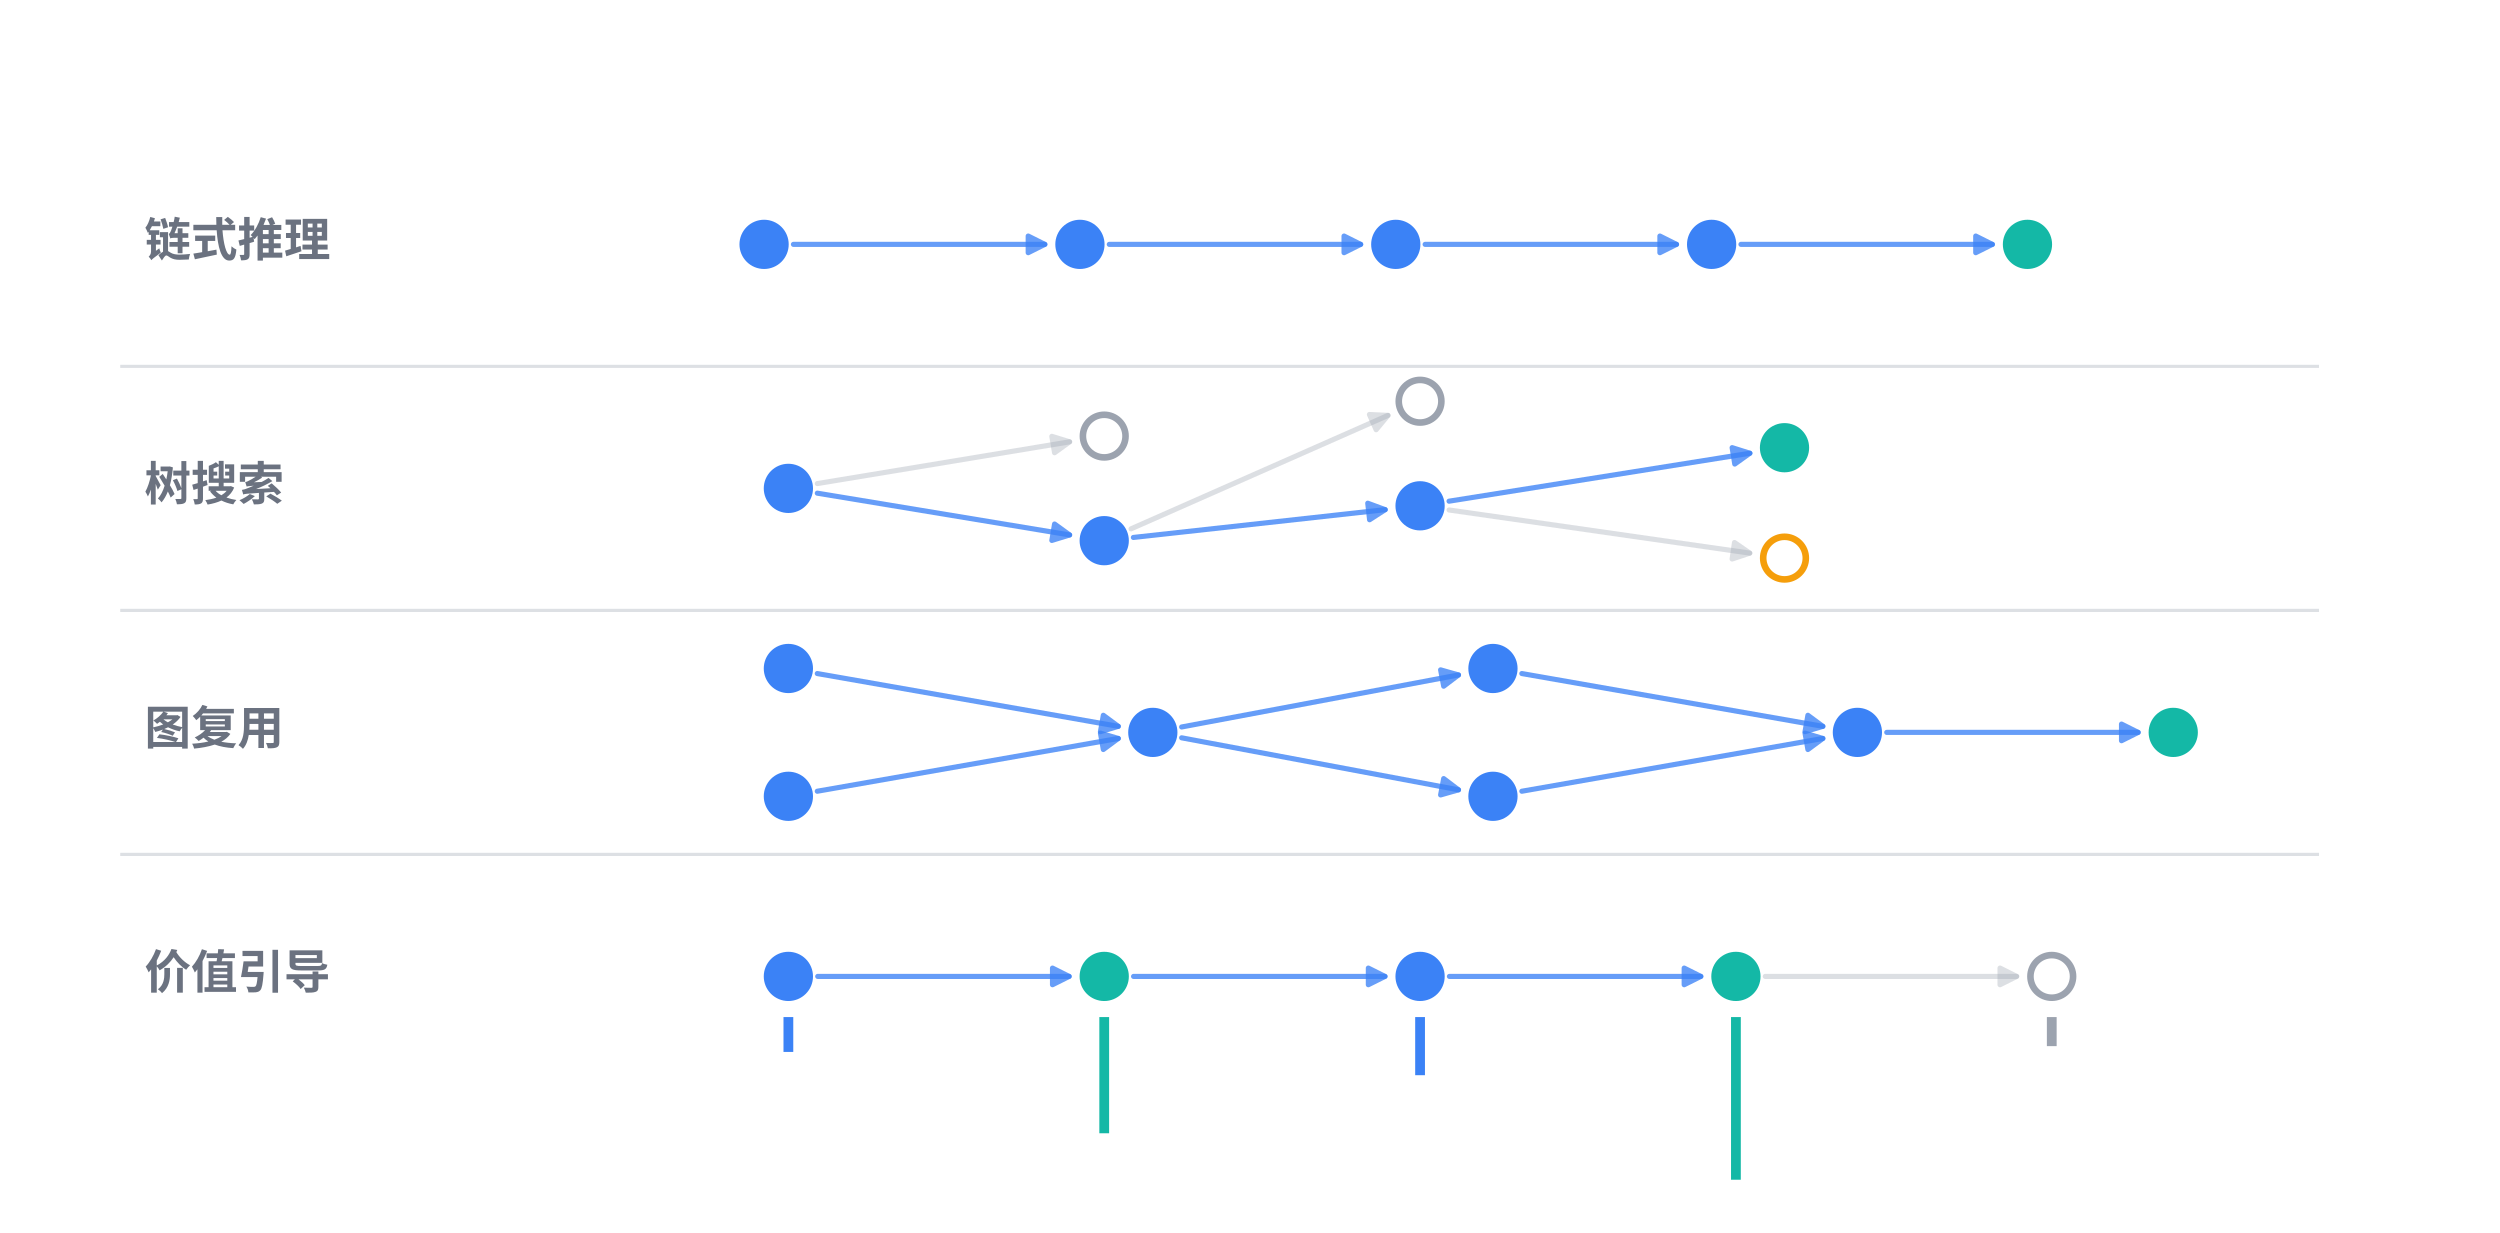
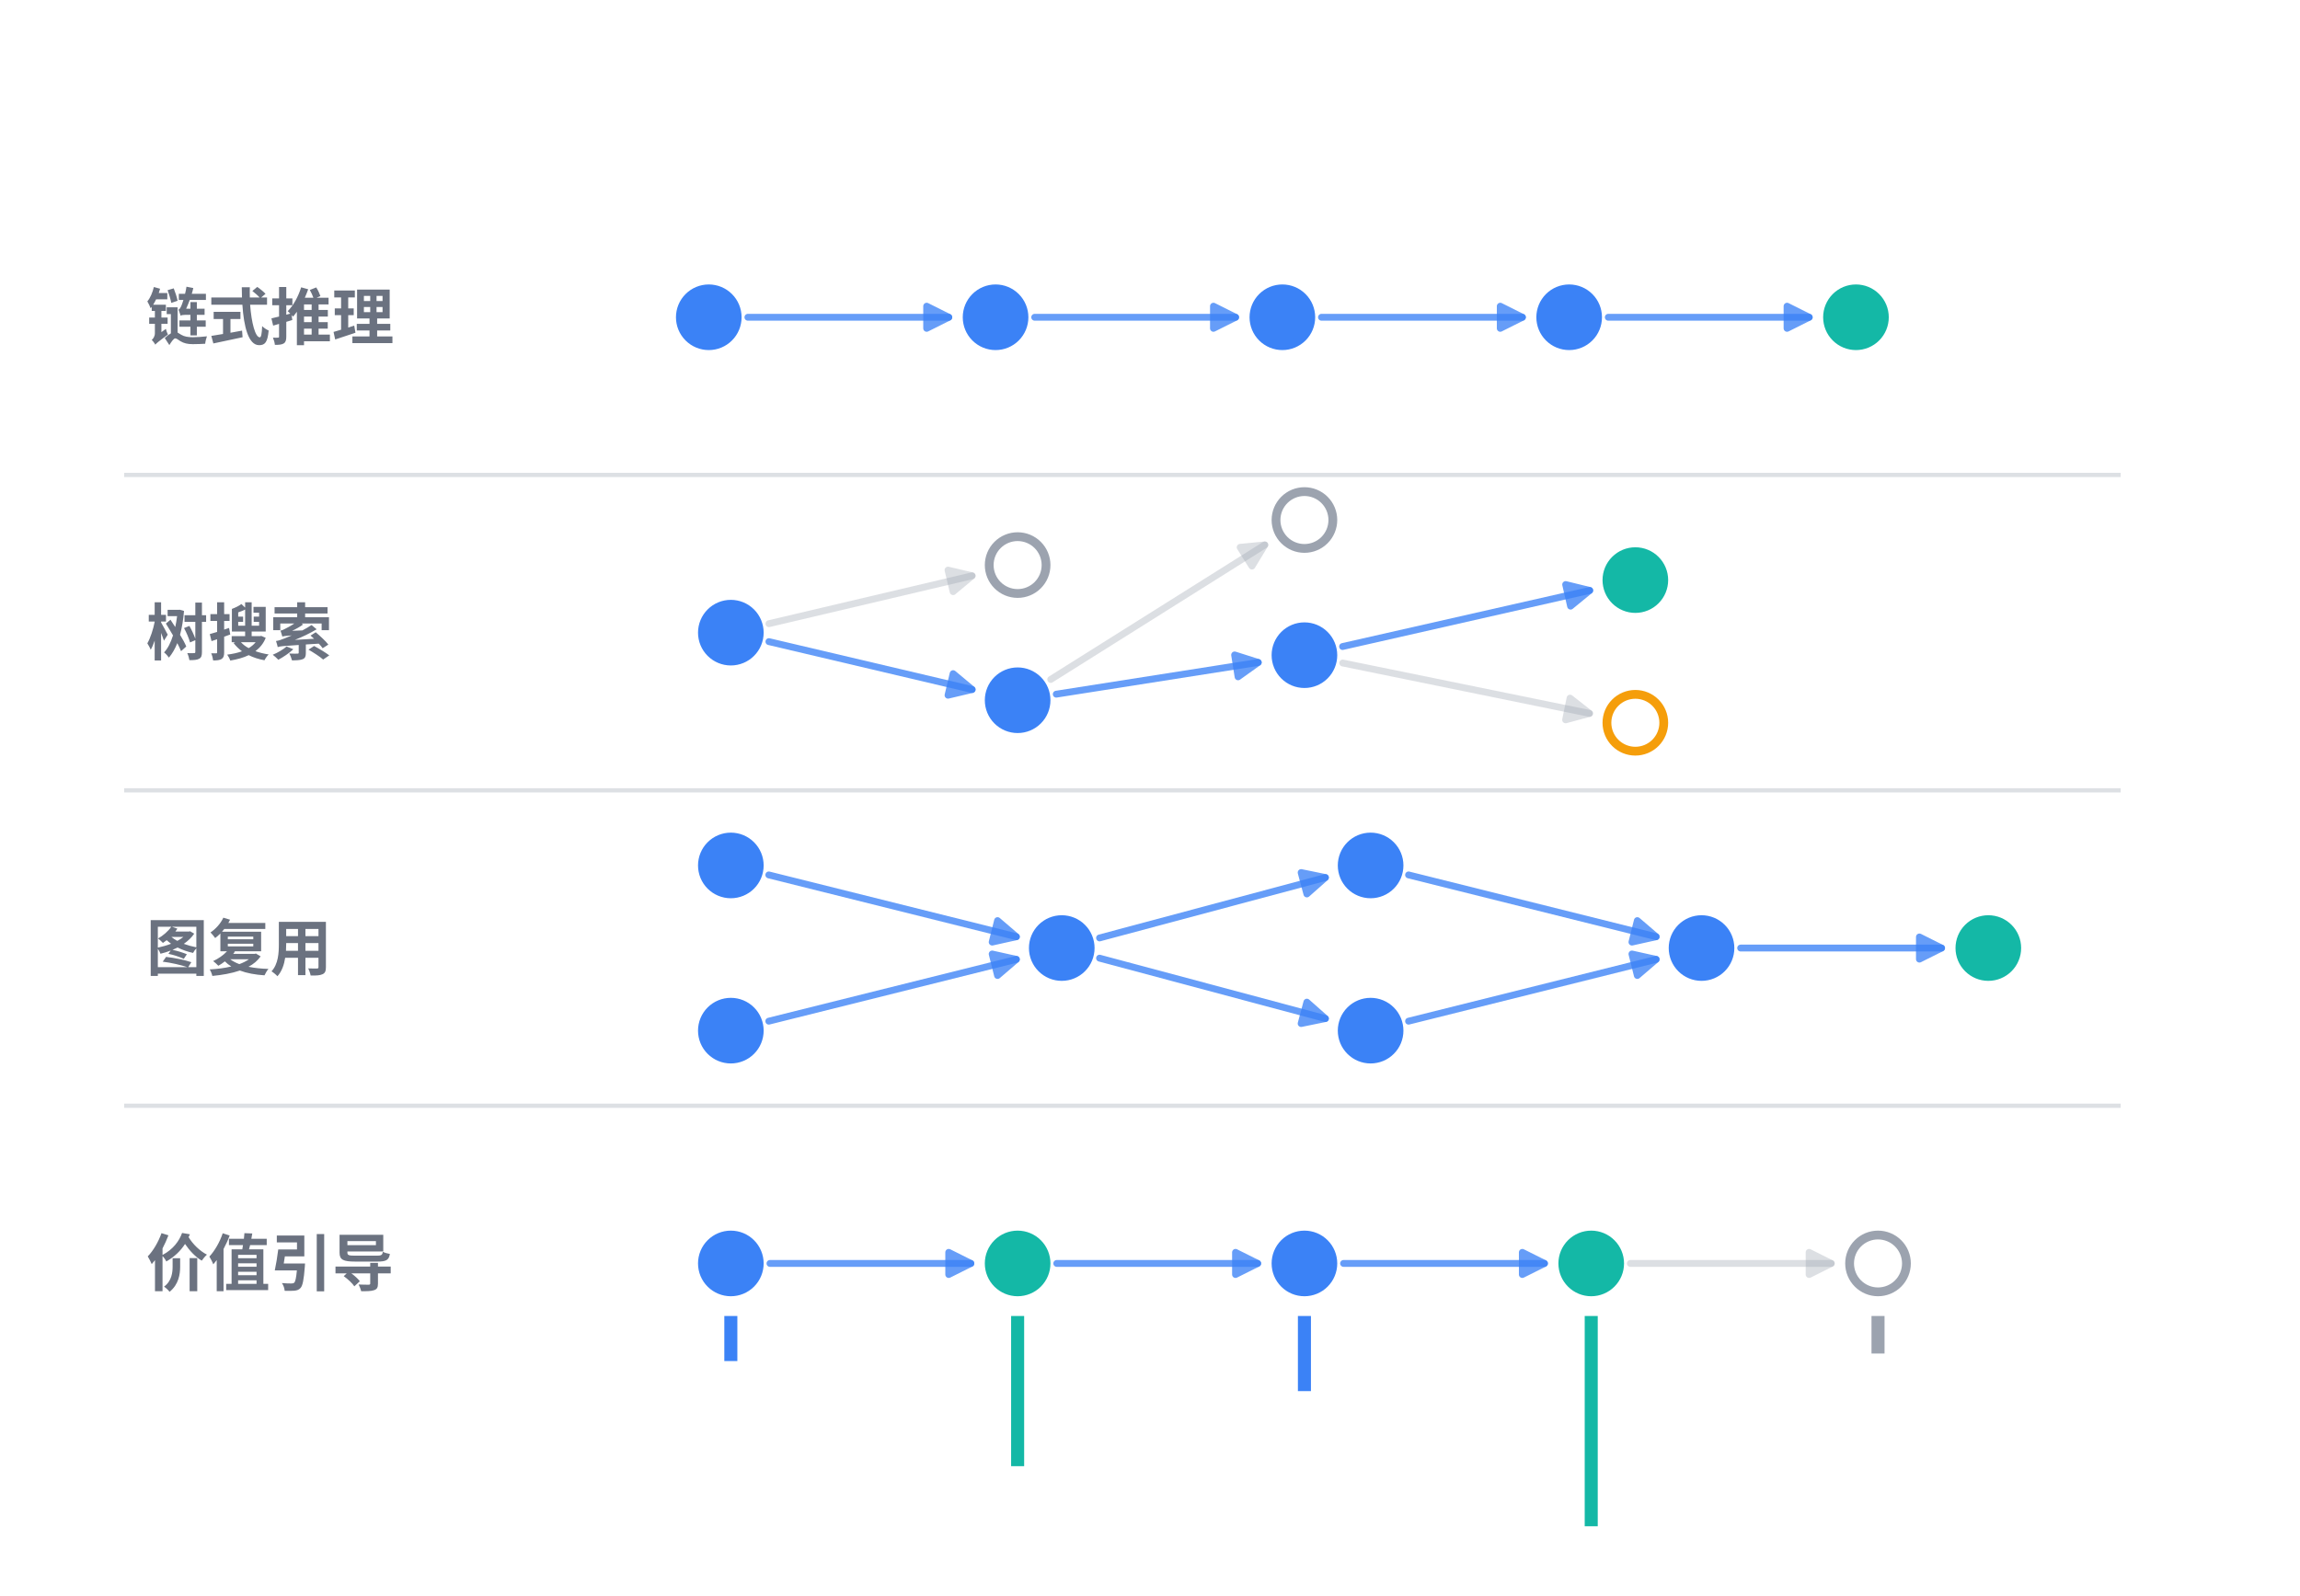
- <svg xmlns="http://www.w3.org/2000/svg" xmlns:xlink="http://www.w3.org/1999/xlink" width="511.2pt" height="252pt" viewBox="0 0 511.2 252" version="1.1">
+ <svg xmlns="http://www.w3.org/2000/svg" xmlns:xlink="http://www.w3.org/1999/xlink" width="352.8pt" height="244.8pt" viewBox="0 0 352.8 244.8" version="1.1">
  <defs>
    <style type="text/css">*{stroke-linejoin: round; stroke-linecap: butt}</style>
  </defs>
  <g id="figure_1">
    <g id="patch_1">
-       <path d="M 0 252 L 511.2 252 L 511.2 0 L 0 0 L 0 252 z " style="fill: none" />
+       <path d="M 0 244.8 L 352.8 244.8 L 352.8 0 L 0 0 L 0 244.8 z " style="fill: none" />
    </g>
    <g id="axes_1">
      <g id="LineCollection_1">
-         <path d="M 24.588 74.916 L 474.192 74.916 " clip-path="url(#pc2c313f5b4)" style="fill: none; stroke: #d1d5db; stroke-opacity: 0.75; stroke-width: 0.65" />
+         <path d="M 19.044 72.864 L 325.296 72.864 " clip-path="url(#pb20c58687b)" style="fill: none; stroke: #d1d5db; stroke-opacity: 0.75; stroke-width: 0.65" />
      </g>
      <g id="LineCollection_2">
-         <path d="M 24.588 124.812 L 474.192 124.812 " clip-path="url(#pc2c313f5b4)" style="fill: none; stroke: #d1d5db; stroke-opacity: 0.75; stroke-width: 0.65" />
+         <path d="M 19.044 121.248 L 325.296 121.248 " clip-path="url(#pb20c58687b)" style="fill: none; stroke: #d1d5db; stroke-opacity: 0.75; stroke-width: 0.65" />
      </g>
      <g id="LineCollection_3">
-         <path d="M 24.588 174.708 L 474.192 174.708 " clip-path="url(#pc2c313f5b4)" style="fill: none; stroke: #d1d5db; stroke-opacity: 0.75; stroke-width: 0.65" />
+         <path d="M 19.044 169.632 L 325.296 169.632 " clip-path="url(#pb20c58687b)" style="fill: none; stroke: #d1d5db; stroke-opacity: 0.75; stroke-width: 0.65" />
      </g>
      <g id="patch_2">
-         <path d="M 162.244 49.968 Q 188.532 49.968 213.647 49.968 " clip-path="url(#pc2c313f5b4)" style="fill: none; opacity: 0.78; stroke: #3b82f6; stroke-width: 1.05; stroke-linecap: round" />
-         <path d="M 210.247 48.268 L 213.647 49.968 L 210.247 51.668 z " clip-path="url(#pc2c313f5b4)" style="fill: #3b82f6; opacity: 0.78; stroke: #3b82f6; stroke-width: 1.05; stroke-linecap: round" />
+         <path d="M 114.721 48.672 Q 130.718 48.672 145.542 48.672 " clip-path="url(#pb20c58687b)" style="fill: none; opacity: 0.78; stroke: #3b82f6; stroke-width: 1.05; stroke-linecap: round" />
+         <path d="M 142.142 46.972 L 145.542 48.672 L 142.142 50.372 z " clip-path="url(#pb20c58687b)" style="fill: #3b82f6; opacity: 0.78; stroke: #3b82f6; stroke-width: 1.05; stroke-linecap: round" />
      </g>
      <g id="patch_3">
-         <path d="M 226.828 49.968 Q 253.116 49.968 278.231 49.968 " clip-path="url(#pc2c313f5b4)" style="fill: none; opacity: 0.78; stroke: #3b82f6; stroke-width: 1.05; stroke-linecap: round" />
-         <path d="M 274.831 48.268 L 278.231 49.968 L 274.831 51.668 z " clip-path="url(#pc2c313f5b4)" style="fill: #3b82f6; opacity: 0.78; stroke: #3b82f6; stroke-width: 1.05; stroke-linecap: round" />
+         <path d="M 158.713 48.672 Q 174.71 48.672 189.534 48.672 " clip-path="url(#pb20c58687b)" style="fill: none; opacity: 0.78; stroke: #3b82f6; stroke-width: 1.05; stroke-linecap: round" />
+         <path d="M 186.134 46.972 L 189.534 48.672 L 186.134 50.372 z " clip-path="url(#pb20c58687b)" style="fill: #3b82f6; opacity: 0.78; stroke: #3b82f6; stroke-width: 1.05; stroke-linecap: round" />
      </g>
      <g id="patch_4">
-         <path d="M 291.412 49.968 Q 317.7 49.968 342.815 49.968 " clip-path="url(#pc2c313f5b4)" style="fill: none; opacity: 0.78; stroke: #3b82f6; stroke-width: 1.05; stroke-linecap: round" />
-         <path d="M 339.415 48.268 L 342.815 49.968 L 339.415 51.668 z " clip-path="url(#pc2c313f5b4)" style="fill: #3b82f6; opacity: 0.78; stroke: #3b82f6; stroke-width: 1.05; stroke-linecap: round" />
+         <path d="M 202.705 48.672 Q 218.702 48.672 233.526 48.672 " clip-path="url(#pb20c58687b)" style="fill: none; opacity: 0.78; stroke: #3b82f6; stroke-width: 1.05; stroke-linecap: round" />
+         <path d="M 230.126 46.972 L 233.526 48.672 L 230.126 50.372 z " clip-path="url(#pb20c58687b)" style="fill: #3b82f6; opacity: 0.78; stroke: #3b82f6; stroke-width: 1.05; stroke-linecap: round" />
      </g>
      <g id="patch_5">
-         <path d="M 355.996 49.968 Q 382.284 49.968 407.399 49.968 " clip-path="url(#pc2c313f5b4)" style="fill: none; opacity: 0.78; stroke: #3b82f6; stroke-width: 1.05; stroke-linecap: round" />
-         <path d="M 403.999 48.268 L 407.399 49.968 L 403.999 51.668 z " clip-path="url(#pc2c313f5b4)" style="fill: #3b82f6; opacity: 0.78; stroke: #3b82f6; stroke-width: 1.05; stroke-linecap: round" />
+         <path d="M 246.697 48.672 Q 262.694 48.672 277.518 48.672 " clip-path="url(#pb20c58687b)" style="fill: none; opacity: 0.78; stroke: #3b82f6; stroke-width: 1.05; stroke-linecap: round" />
+         <path d="M 274.118 46.972 L 277.518 48.672 L 274.118 50.372 z " clip-path="url(#pb20c58687b)" style="fill: #3b82f6; opacity: 0.78; stroke: #3b82f6; stroke-width: 1.05; stroke-linecap: round" />
      </g>
      <g id="patch_6">
-         <path d="M 167.125 98.884 Q 193.499 94.518 218.715 90.344 " clip-path="url(#pc2c313f5b4)" style="fill: none; opacity: 0.35; stroke: #9ca3af; stroke-width: 1.05; stroke-linecap: round" />
-         <path d="M 215.083 89.222 L 218.715 90.344 L 215.638 92.576 z " clip-path="url(#pc2c313f5b4)" style="fill: #9ca3af; opacity: 0.35; stroke: #9ca3af; stroke-width: 1.05; stroke-linecap: round" />
+         <path d="M 117.944 95.68 Q 134.102 91.871 149.118 88.333 " clip-path="url(#pb20c58687b)" style="fill: none; opacity: 0.35; stroke: #9ca3af; stroke-width: 1.05; stroke-linecap: round" />
+         <path d="M 145.419 87.458 L 149.118 88.333 L 146.199 90.767 z " clip-path="url(#pb20c58687b)" style="fill: #9ca3af; opacity: 0.35; stroke: #9ca3af; stroke-width: 1.05; stroke-linecap: round" />
      </g>
      <g id="patch_7">
-         <path d="M 167.125 100.844 Q 193.499 105.21 218.715 109.384 " clip-path="url(#pc2c313f5b4)" style="fill: none; opacity: 0.78; stroke: #3b82f6; stroke-width: 1.05; stroke-linecap: round" />
-         <path d="M 215.638 107.152 L 218.715 109.384 L 215.083 110.506 z " clip-path="url(#pc2c313f5b4)" style="fill: #3b82f6; opacity: 0.78; stroke: #3b82f6; stroke-width: 1.05; stroke-linecap: round" />
+         <path d="M 117.944 98.432 Q 134.102 102.241 149.118 105.779 " clip-path="url(#pb20c58687b)" style="fill: none; opacity: 0.78; stroke: #3b82f6; stroke-width: 1.05; stroke-linecap: round" />
+         <path d="M 146.199 103.345 L 149.118 105.779 L 145.419 106.654 z " clip-path="url(#pb20c58687b)" style="fill: #3b82f6; opacity: 0.78; stroke: #3b82f6; stroke-width: 1.05; stroke-linecap: round" />
      </g>
      <g id="patch_8">
-         <path d="M 231.283 108.132 Q 258.087 96.299 283.816 84.94 " clip-path="url(#pc2c313f5b4)" style="fill: none; opacity: 0.35; stroke: #9ca3af; stroke-width: 1.05; stroke-linecap: round" />
-         <path d="M 280.019 84.758 L 283.816 84.94 L 281.392 87.868 z " clip-path="url(#pc2c313f5b4)" style="fill: #9ca3af; opacity: 0.35; stroke: #9ca3af; stroke-width: 1.05; stroke-linecap: round" />
+         <path d="M 161.173 104.233 Q 178.09 93.601 194.014 83.594 " clip-path="url(#pb20c58687b)" style="fill: none; opacity: 0.35; stroke: #9ca3af; stroke-width: 1.05; stroke-linecap: round" />
+         <path d="M 190.23 83.963 L 194.014 83.594 L 192.04 86.842 z " clip-path="url(#pb20c58687b)" style="fill: #9ca3af; opacity: 0.35; stroke: #9ca3af; stroke-width: 1.05; stroke-linecap: round" />
      </g>
      <g id="patch_9">
-         <path d="M 231.756 109.898 Q 258.084 106.992 283.245 104.215 " clip-path="url(#pc2c313f5b4)" style="fill: none; opacity: 0.78; stroke: #3b82f6; stroke-width: 1.05; stroke-linecap: round" />
-         <path d="M 279.679 102.898 L 283.245 104.215 L 280.052 106.278 z " clip-path="url(#pc2c313f5b4)" style="fill: #3b82f6; opacity: 0.78; stroke: #3b82f6; stroke-width: 1.05; stroke-linecap: round" />
+         <path d="M 162.022 106.493 Q 178.093 103.968 193.004 101.625 " clip-path="url(#pb20c58687b)" style="fill: none; opacity: 0.78; stroke: #3b82f6; stroke-width: 1.05; stroke-linecap: round" />
+         <path d="M 189.381 100.473 L 193.004 101.625 L 189.909 103.832 z " clip-path="url(#pb20c58687b)" style="fill: #3b82f6; opacity: 0.78; stroke: #3b82f6; stroke-width: 1.05; stroke-linecap: round" />
      </g>
      <g id="patch_10">
-         <path d="M 296.302 102.483 Q 327.637 97.488 357.813 92.677 " clip-path="url(#pc2c313f5b4)" style="fill: none; opacity: 0.78; stroke: #3b82f6; stroke-width: 1.05; stroke-linecap: round" />
-         <path d="M 354.187 91.534 L 357.813 92.677 L 354.723 94.891 z " clip-path="url(#pc2c313f5b4)" style="fill: #3b82f6; opacity: 0.78; stroke: #3b82f6; stroke-width: 1.05; stroke-linecap: round" />
+         <path d="M 205.94 99.184 Q 225.468 94.752 243.851 90.58 " clip-path="url(#pb20c58687b)" style="fill: none; opacity: 0.78; stroke: #3b82f6; stroke-width: 1.05; stroke-linecap: round" />
+         <path d="M 240.159 89.675 L 243.851 90.58 L 240.912 92.99 z " clip-path="url(#pb20c58687b)" style="fill: #3b82f6; opacity: 0.78; stroke: #3b82f6; stroke-width: 1.05; stroke-linecap: round" />
      </g>
      <g id="patch_11">
-         <path d="M 296.312 104.28 Q 327.634 108.774 357.794 113.101 " clip-path="url(#pc2c313f5b4)" style="fill: none; opacity: 0.35; stroke: #9ca3af; stroke-width: 1.05; stroke-linecap: round" />
-         <path d="M 354.67 110.935 L 357.794 113.101 L 354.187 114.301 z " clip-path="url(#pc2c313f5b4)" style="fill: #9ca3af; opacity: 0.35; stroke: #9ca3af; stroke-width: 1.05; stroke-linecap: round" />
+         <path d="M 205.965 101.712 Q 225.469 105.696 243.822 109.445 " clip-path="url(#pb20c58687b)" style="fill: none; opacity: 0.35; stroke: #9ca3af; stroke-width: 1.05; stroke-linecap: round" />
+         <path d="M 240.831 107.099 L 243.822 109.445 L 240.15 110.43 z " clip-path="url(#pb20c58687b)" style="fill: #9ca3af; opacity: 0.35; stroke: #9ca3af; stroke-width: 1.05; stroke-linecap: round" />
      </g>
      <g id="patch_12">
-         <path d="M 167.116 137.728 Q 198.468 143.226 228.663 148.521 " clip-path="url(#pc2c313f5b4)" style="fill: none; opacity: 0.78; stroke: #3b82f6; stroke-width: 1.05; stroke-linecap: round" />
-         <path d="M 225.608 146.259 L 228.663 148.521 L 225.02 149.608 z " clip-path="url(#pc2c313f5b4)" style="fill: #3b82f6; opacity: 0.78; stroke: #3b82f6; stroke-width: 1.05; stroke-linecap: round" />
+         <path d="M 117.925 134.221 Q 137.483 139.104 155.902 143.702 " clip-path="url(#pb20c58687b)" style="fill: none; opacity: 0.78; stroke: #3b82f6; stroke-width: 1.05; stroke-linecap: round" />
+         <path d="M 153.015 141.229 L 155.902 143.702 L 152.191 144.528 z " clip-path="url(#pb20c58687b)" style="fill: #3b82f6; opacity: 0.78; stroke: #3b82f6; stroke-width: 1.05; stroke-linecap: round" />
      </g>
      <g id="patch_13">
-         <path d="M 167.116 161.792 Q 198.468 156.294 228.663 150.999 " clip-path="url(#pc2c313f5b4)" style="fill: none; opacity: 0.78; stroke: #3b82f6; stroke-width: 1.05; stroke-linecap: round" />
-         <path d="M 225.02 149.912 L 228.663 150.999 L 225.608 153.261 z " clip-path="url(#pc2c313f5b4)" style="fill: #3b82f6; opacity: 0.78; stroke: #3b82f6; stroke-width: 1.05; stroke-linecap: round" />
+         <path d="M 117.925 156.659 Q 137.483 151.776 155.902 147.178 " clip-path="url(#pb20c58687b)" style="fill: none; opacity: 0.78; stroke: #3b82f6; stroke-width: 1.05; stroke-linecap: round" />
+         <path d="M 152.191 146.352 L 155.902 147.178 L 153.015 149.651 z " clip-path="url(#pb20c58687b)" style="fill: #3b82f6; opacity: 0.78; stroke: #3b82f6; stroke-width: 1.05; stroke-linecap: round" />
      </g>
      <g id="patch_14">
-         <path d="M 241.624 148.652 Q 270.505 143.226 298.232 138.016 " clip-path="url(#pc2c313f5b4)" style="fill: none; opacity: 0.78; stroke: #3b82f6; stroke-width: 1.05; stroke-linecap: round" />
-         <path d="M 294.577 136.973 L 298.232 138.016 L 295.205 140.315 z " clip-path="url(#pc2c313f5b4)" style="fill: #3b82f6; opacity: 0.78; stroke: #3b82f6; stroke-width: 1.05; stroke-linecap: round" />
+         <path d="M 168.662 143.889 Q 186.551 139.104 203.307 134.622 " clip-path="url(#pb20c58687b)" style="fill: none; opacity: 0.78; stroke: #3b82f6; stroke-width: 1.05; stroke-linecap: round" />
+         <path d="M 199.583 133.859 L 203.307 134.622 L 200.462 137.143 z " clip-path="url(#pb20c58687b)" style="fill: #3b82f6; opacity: 0.78; stroke: #3b82f6; stroke-width: 1.05; stroke-linecap: round" />
      </g>
      <g id="patch_15">
-         <path d="M 241.624 150.868 Q 270.505 156.294 298.232 161.504 " clip-path="url(#pc2c313f5b4)" style="fill: none; opacity: 0.78; stroke: #3b82f6; stroke-width: 1.05; stroke-linecap: round" />
-         <path d="M 295.205 159.205 L 298.232 161.504 L 294.577 162.547 z " clip-path="url(#pc2c313f5b4)" style="fill: #3b82f6; opacity: 0.78; stroke: #3b82f6; stroke-width: 1.05; stroke-linecap: round" />
+         <path d="M 168.662 146.991 Q 186.551 151.776 203.307 156.258 " clip-path="url(#pb20c58687b)" style="fill: none; opacity: 0.78; stroke: #3b82f6; stroke-width: 1.05; stroke-linecap: round" />
+         <path d="M 200.462 153.737 L 203.307 156.258 L 199.583 157.021 z " clip-path="url(#pb20c58687b)" style="fill: #3b82f6; opacity: 0.78; stroke: #3b82f6; stroke-width: 1.05; stroke-linecap: round" />
      </g>
      <g id="patch_16">
-         <path d="M 311.188 137.728 Q 342.54 143.226 372.735 148.521 " clip-path="url(#pc2c313f5b4)" style="fill: none; opacity: 0.78; stroke: #3b82f6; stroke-width: 1.05; stroke-linecap: round" />
-         <path d="M 369.68 146.259 L 372.735 148.521 L 369.092 149.608 z " clip-path="url(#pc2c313f5b4)" style="fill: #3b82f6; opacity: 0.78; stroke: #3b82f6; stroke-width: 1.05; stroke-linecap: round" />
+         <path d="M 216.061 134.221 Q 235.619 139.104 254.038 143.702 " clip-path="url(#pb20c58687b)" style="fill: none; opacity: 0.78; stroke: #3b82f6; stroke-width: 1.05; stroke-linecap: round" />
+         <path d="M 251.151 141.229 L 254.038 143.702 L 250.327 144.528 z " clip-path="url(#pb20c58687b)" style="fill: #3b82f6; opacity: 0.78; stroke: #3b82f6; stroke-width: 1.05; stroke-linecap: round" />
      </g>
      <g id="patch_17">
-         <path d="M 311.188 161.792 Q 342.54 156.294 372.735 150.999 " clip-path="url(#pc2c313f5b4)" style="fill: none; opacity: 0.78; stroke: #3b82f6; stroke-width: 1.05; stroke-linecap: round" />
-         <path d="M 369.092 149.912 L 372.735 150.999 L 369.68 153.261 z " clip-path="url(#pc2c313f5b4)" style="fill: #3b82f6; opacity: 0.78; stroke: #3b82f6; stroke-width: 1.05; stroke-linecap: round" />
+         <path d="M 216.061 156.659 Q 235.619 151.776 254.038 147.178 " clip-path="url(#pb20c58687b)" style="fill: none; opacity: 0.78; stroke: #3b82f6; stroke-width: 1.05; stroke-linecap: round" />
+         <path d="M 250.327 146.352 L 254.038 147.178 L 251.151 149.651 z " clip-path="url(#pb20c58687b)" style="fill: #3b82f6; opacity: 0.78; stroke: #3b82f6; stroke-width: 1.05; stroke-linecap: round" />
      </g>
      <g id="patch_18">
-         <path d="M 385.804 149.76 Q 412.092 149.76 437.207 149.76 " clip-path="url(#pc2c313f5b4)" style="fill: none; opacity: 0.78; stroke: #3b82f6; stroke-width: 1.05; stroke-linecap: round" />
-         <path d="M 433.807 148.06 L 437.207 149.76 L 433.807 151.46 z " clip-path="url(#pc2c313f5b4)" style="fill: #3b82f6; opacity: 0.78; stroke: #3b82f6; stroke-width: 1.05; stroke-linecap: round" />
+         <path d="M 267.001 145.44 Q 282.998 145.44 297.822 145.44 " clip-path="url(#pb20c58687b)" style="fill: none; opacity: 0.78; stroke: #3b82f6; stroke-width: 1.05; stroke-linecap: round" />
+         <path d="M 294.422 143.74 L 297.822 145.44 L 294.422 147.14 z " clip-path="url(#pb20c58687b)" style="fill: #3b82f6; opacity: 0.78; stroke: #3b82f6; stroke-width: 1.05; stroke-linecap: round" />
      </g>
      <g id="patch_19">
-         <path d="M 167.212 199.656 Q 193.5 199.656 218.615 199.656 " clip-path="url(#pc2c313f5b4)" style="fill: none; opacity: 0.78; stroke: #3b82f6; stroke-width: 1.05; stroke-linecap: round" />
-         <path d="M 215.215 197.956 L 218.615 199.656 L 215.215 201.356 z " clip-path="url(#pc2c313f5b4)" style="fill: #3b82f6; opacity: 0.78; stroke: #3b82f6; stroke-width: 1.05; stroke-linecap: round" />
+         <path d="M 118.105 193.824 Q 134.102 193.824 148.926 193.824 " clip-path="url(#pb20c58687b)" style="fill: none; opacity: 0.78; stroke: #3b82f6; stroke-width: 1.05; stroke-linecap: round" />
+         <path d="M 145.526 192.124 L 148.926 193.824 L 145.526 195.524 z " clip-path="url(#pb20c58687b)" style="fill: #3b82f6; opacity: 0.78; stroke: #3b82f6; stroke-width: 1.05; stroke-linecap: round" />
      </g>
      <g id="patch_20">
-         <path d="M 231.796 199.656 Q 258.084 199.656 283.199 199.656 " clip-path="url(#pc2c313f5b4)" style="fill: none; opacity: 0.78; stroke: #3b82f6; stroke-width: 1.05; stroke-linecap: round" />
-         <path d="M 279.799 197.956 L 283.199 199.656 L 279.799 201.356 z " clip-path="url(#pc2c313f5b4)" style="fill: #3b82f6; opacity: 0.78; stroke: #3b82f6; stroke-width: 1.05; stroke-linecap: round" />
+         <path d="M 162.097 193.824 Q 178.094 193.824 192.918 193.824 " clip-path="url(#pb20c58687b)" style="fill: none; opacity: 0.78; stroke: #3b82f6; stroke-width: 1.05; stroke-linecap: round" />
+         <path d="M 189.518 192.124 L 192.918 193.824 L 189.518 195.524 z " clip-path="url(#pb20c58687b)" style="fill: #3b82f6; opacity: 0.78; stroke: #3b82f6; stroke-width: 1.05; stroke-linecap: round" />
      </g>
      <g id="patch_21">
-         <path d="M 296.38 199.656 Q 322.668 199.656 347.783 199.656 " clip-path="url(#pc2c313f5b4)" style="fill: none; opacity: 0.78; stroke: #3b82f6; stroke-width: 1.05; stroke-linecap: round" />
-         <path d="M 344.383 197.956 L 347.783 199.656 L 344.383 201.356 z " clip-path="url(#pc2c313f5b4)" style="fill: #3b82f6; opacity: 0.78; stroke: #3b82f6; stroke-width: 1.05; stroke-linecap: round" />
+         <path d="M 206.089 193.824 Q 222.086 193.824 236.91 193.824 " clip-path="url(#pb20c58687b)" style="fill: none; opacity: 0.78; stroke: #3b82f6; stroke-width: 1.05; stroke-linecap: round" />
+         <path d="M 233.51 192.124 L 236.91 193.824 L 233.51 195.524 z " clip-path="url(#pb20c58687b)" style="fill: #3b82f6; opacity: 0.78; stroke: #3b82f6; stroke-width: 1.05; stroke-linecap: round" />
      </g>
      <g id="patch_22">
-         <path d="M 360.964 199.656 Q 387.252 199.656 412.367 199.656 " clip-path="url(#pc2c313f5b4)" style="fill: none; opacity: 0.35; stroke: #9ca3af; stroke-width: 1.05; stroke-linecap: round" />
-         <path d="M 408.967 197.956 L 412.367 199.656 L 408.967 201.356 z " clip-path="url(#pc2c313f5b4)" style="fill: #9ca3af; opacity: 0.35; stroke: #9ca3af; stroke-width: 1.05; stroke-linecap: round" />
+         <path d="M 250.081 193.824 Q 266.078 193.824 280.902 193.824 " clip-path="url(#pb20c58687b)" style="fill: none; opacity: 0.35; stroke: #9ca3af; stroke-width: 1.05; stroke-linecap: round" />
+         <path d="M 277.502 192.124 L 280.902 193.824 L 277.502 195.524 z " clip-path="url(#pb20c58687b)" style="fill: #9ca3af; opacity: 0.35; stroke: #9ca3af; stroke-width: 1.05; stroke-linecap: round" />
      </g>
      <g id="text_1">
-         <text style="font-weight: 700; font-size: 9.5px; font-family: 'PingFang SC', 'Heiti SC', 'STHeiti', 'Noto Sans CJK SC', 'Microsoft YaHei', 'SimHei', 'Arial Unicode MS', 'DejaVu Sans', sans-serif; text-anchor: start; fill: #6b7280" x="29.556" y="52.422" transform="rotate(-0 29.556 52.42167)">链式推理</text>
+         <text style="font-weight: 700; font-size: 9.5px; font-family: 'PingFang SC', 'Heiti SC', 'STHeiti', 'Noto Sans CJK SC', 'Microsoft YaHei', 'SimHei', 'Arial Unicode MS', 'DejaVu Sans', sans-serif; text-anchor: start; fill: #6b7280" x="22.428" y="52.092" transform="rotate(-0 22.428 52.092)">链式推理</text>
      </g>
      <g id="text_2">
-         <text style="font-weight: 700; font-size: 9.5px; font-family: 'PingFang SC', 'Heiti SC', 'STHeiti', 'Noto Sans CJK SC', 'Microsoft YaHei', 'SimHei', 'Arial Unicode MS', 'DejaVu Sans', sans-serif; text-anchor: start; fill: #6b7280" x="29.556" y="102.318" transform="rotate(-0 29.556 102.3177)">树搜索</text>
+         <text style="font-weight: 700; font-size: 9.5px; font-family: 'PingFang SC', 'Heiti SC', 'STHeiti', 'Noto Sans CJK SC', 'Microsoft YaHei', 'SimHei', 'Arial Unicode MS', 'DejaVu Sans', sans-serif; text-anchor: start; fill: #6b7280" x="22.428" y="100.476" transform="rotate(-0 22.428 100.476)">树搜索</text>
      </g>
      <g id="text_3">
-         <text style="font-weight: 700; font-size: 9.5px; font-family: 'PingFang SC', 'Heiti SC', 'STHeiti', 'Noto Sans CJK SC', 'Microsoft YaHei', 'SimHei', 'Arial Unicode MS', 'DejaVu Sans', sans-serif; text-anchor: start; fill: #6b7280" x="29.556" y="152.214" transform="rotate(-0 29.556 152.2137)">图复用</text>
+         <text style="font-weight: 700; font-size: 9.5px; font-family: 'PingFang SC', 'Heiti SC', 'STHeiti', 'Noto Sans CJK SC', 'Microsoft YaHei', 'SimHei', 'Arial Unicode MS', 'DejaVu Sans', sans-serif; text-anchor: start; fill: #6b7280" x="22.428" y="148.86" transform="rotate(-0 22.428 148.86)">图复用</text>
      </g>
      <g id="text_4">
-         <text style="font-weight: 700; font-size: 9.5px; font-family: 'PingFang SC', 'Heiti SC', 'STHeiti', 'Noto Sans CJK SC', 'Microsoft YaHei', 'SimHei', 'Arial Unicode MS', 'DejaVu Sans', sans-serif; text-anchor: start; fill: #6b7280" x="29.556" y="202.14" transform="rotate(-0 29.556 202.1401)">价值引导</text>
+         <text style="font-weight: 700; font-size: 9.5px; font-family: 'PingFang SC', 'Heiti SC', 'STHeiti', 'Noto Sans CJK SC', 'Microsoft YaHei', 'SimHei', 'Arial Unicode MS', 'DejaVu Sans', sans-serif; text-anchor: start; fill: #6b7280" x="22.428" y="197.244" transform="rotate(-0 22.428 197.244)">价值引导</text>
      </g>
      <g id="LineCollection_4">
-         <path d="M 161.208 215.1 L 161.208 207.972 " clip-path="url(#pc2c313f5b4)" style="fill: none; stroke: #3b82f6; stroke-width: 2" />
+         <path d="M 112.104 208.8 L 112.104 201.888 " clip-path="url(#pb20c58687b)" style="fill: none; stroke: #3b82f6; stroke-width: 2" />
      </g>
      <g id="LineCollection_5">
-         <path d="M 225.792 231.732 L 225.792 207.972 " clip-path="url(#pc2c313f5b4)" style="fill: none; stroke: #14b8a6; stroke-width: 2" />
+         <path d="M 156.096 224.928 L 156.096 201.888 " clip-path="url(#pb20c58687b)" style="fill: none; stroke: #14b8a6; stroke-width: 2" />
      </g>
      <g id="LineCollection_6">
-         <path d="M 290.376 219.852 L 290.376 207.972 " clip-path="url(#pc2c313f5b4)" style="fill: none; stroke: #3b82f6; stroke-width: 2" />
+         <path d="M 200.088 213.408 L 200.088 201.888 " clip-path="url(#pb20c58687b)" style="fill: none; stroke: #3b82f6; stroke-width: 2" />
      </g>
      <g id="LineCollection_7">
-         <path d="M 354.96 241.236 L 354.96 207.972 " clip-path="url(#pc2c313f5b4)" style="fill: none; stroke: #14b8a6; stroke-width: 2" />
+         <path d="M 244.08 234.144 L 244.08 201.888 " clip-path="url(#pb20c58687b)" style="fill: none; stroke: #14b8a6; stroke-width: 2" />
      </g>
      <g id="LineCollection_8">
-         <path d="M 419.544 213.912 L 419.544 207.972 " clip-path="url(#pc2c313f5b4)" style="fill: none; stroke: #9ca3af; stroke-width: 2" />
+         <path d="M 288.072 207.648 L 288.072 201.888 " clip-path="url(#pb20c58687b)" style="fill: none; stroke: #9ca3af; stroke-width: 2" />
      </g>
      <g id="PathCollection_1">
        <defs>
-           <path id="m6c86a35306" d="M 0 4.359 C 1.156 4.359 2.265 3.9 3.082 3.082 C 3.9 2.265 4.359 1.156 4.359 0 C 4.359 -1.156 3.9 -2.265 3.082 -3.082 C 2.265 -3.9 1.156 -4.359 0 -4.359 C -1.156 -4.359 -2.265 -3.9 -3.082 -3.082 C -3.9 -2.265 -4.359 -1.156 -4.359 0 C -4.359 1.156 -3.9 2.265 -3.082 3.082 C -2.265 3.9 -1.156 4.359 0 4.359 z " style="stroke: #3b82f6; stroke-width: 1.35" />
+           <path id="m4b5b33d557" d="M 0 4.359 C 1.156 4.359 2.265 3.9 3.082 3.082 C 3.9 2.265 4.359 1.156 4.359 0 C 4.359 -1.156 3.9 -2.265 3.082 -3.082 C 2.265 -3.9 1.156 -4.359 0 -4.359 C -1.156 -4.359 -2.265 -3.9 -3.082 -3.082 C -3.9 -2.265 -4.359 -1.156 -4.359 0 C -4.359 1.156 -3.9 2.265 -3.082 3.082 C -2.265 3.9 -1.156 4.359 0 4.359 z " style="stroke: #3b82f6; stroke-width: 1.35" />
        </defs>
-         <g clip-path="url(#pc2c313f5b4)">
-           <use xlink:href="#m6c86a35306" x="156.24" y="49.968" style="fill: #3b82f6; stroke: #3b82f6; stroke-width: 1.35" />
+         <g clip-path="url(#pb20c58687b)">
+           <use xlink:href="#m4b5b33d557" x="108.72" y="48.672" style="fill: #3b82f6; stroke: #3b82f6; stroke-width: 1.35" />
        </g>
      </g>
      <g id="PathCollection_2">
-         <g clip-path="url(#pc2c313f5b4)">
-           <use xlink:href="#m6c86a35306" x="220.824" y="49.968" style="fill: #3b82f6; stroke: #3b82f6; stroke-width: 1.35" />
+         <g clip-path="url(#pb20c58687b)">
+           <use xlink:href="#m4b5b33d557" x="152.712" y="48.672" style="fill: #3b82f6; stroke: #3b82f6; stroke-width: 1.35" />
        </g>
      </g>
      <g id="PathCollection_3">
-         <g clip-path="url(#pc2c313f5b4)">
-           <use xlink:href="#m6c86a35306" x="285.408" y="49.968" style="fill: #3b82f6; stroke: #3b82f6; stroke-width: 1.35" />
+         <g clip-path="url(#pb20c58687b)">
+           <use xlink:href="#m4b5b33d557" x="196.704" y="48.672" style="fill: #3b82f6; stroke: #3b82f6; stroke-width: 1.35" />
        </g>
      </g>
      <g id="PathCollection_4">
-         <g clip-path="url(#pc2c313f5b4)">
-           <use xlink:href="#m6c86a35306" x="349.992" y="49.968" style="fill: #3b82f6; stroke: #3b82f6; stroke-width: 1.35" />
+         <g clip-path="url(#pb20c58687b)">
+           <use xlink:href="#m4b5b33d557" x="240.696" y="48.672" style="fill: #3b82f6; stroke: #3b82f6; stroke-width: 1.35" />
        </g>
      </g>
      <g id="PathCollection_5">
        <defs>
-           <path id="med28e32767" d="M 0 4.359 C 1.156 4.359 2.265 3.9 3.082 3.082 C 3.9 2.265 4.359 1.156 4.359 0 C 4.359 -1.156 3.9 -2.265 3.082 -3.082 C 2.265 -3.9 1.156 -4.359 0 -4.359 C -1.156 -4.359 -2.265 -3.9 -3.082 -3.082 C -3.9 -2.265 -4.359 -1.156 -4.359 0 C -4.359 1.156 -3.9 2.265 -3.082 3.082 C -2.265 3.9 -1.156 4.359 0 4.359 z " style="stroke: #14b8a6; stroke-width: 1.35" />
+           <path id="m7f89278026" d="M 0 4.359 C 1.156 4.359 2.265 3.9 3.082 3.082 C 3.9 2.265 4.359 1.156 4.359 0 C 4.359 -1.156 3.9 -2.265 3.082 -3.082 C 2.265 -3.9 1.156 -4.359 0 -4.359 C -1.156 -4.359 -2.265 -3.9 -3.082 -3.082 C -3.9 -2.265 -4.359 -1.156 -4.359 0 C -4.359 1.156 -3.9 2.265 -3.082 3.082 C -2.265 3.9 -1.156 4.359 0 4.359 z " style="stroke: #14b8a6; stroke-width: 1.35" />
        </defs>
-         <g clip-path="url(#pc2c313f5b4)">
-           <use xlink:href="#med28e32767" x="414.576" y="49.968" style="fill: #14b8a6; stroke: #14b8a6; stroke-width: 1.35" />
+         <g clip-path="url(#pb20c58687b)">
+           <use xlink:href="#m7f89278026" x="284.688" y="48.672" style="fill: #14b8a6; stroke: #14b8a6; stroke-width: 1.35" />
        </g>
      </g>
      <g id="PathCollection_6">
-         <g clip-path="url(#pc2c313f5b4)">
-           <use xlink:href="#m6c86a35306" x="161.208" y="99.864" style="fill: #3b82f6; stroke: #3b82f6; stroke-width: 1.35" />
+         <g clip-path="url(#pb20c58687b)">
+           <use xlink:href="#m4b5b33d557" x="112.104" y="97.056" style="fill: #3b82f6; stroke: #3b82f6; stroke-width: 1.35" />
        </g>
      </g>
      <g id="PathCollection_7">
-         <path d="M 225.792 93.531 C 226.948 93.531 228.057 93.072 228.874 92.254 C 229.692 91.437 230.151 90.328 230.151 89.172 C 230.151 88.016 229.692 86.907 228.874 86.09 C 228.057 85.272 226.948 84.813 225.792 84.813 C 224.636 84.813 223.527 85.272 222.71 86.09 C 221.892 86.907 221.433 88.016 221.433 89.172 C 221.433 90.328 221.892 91.437 222.71 92.254 C 223.527 93.072 224.636 93.531 225.792 93.531 L 225.792 93.531 z " clip-path="url(#pc2c313f5b4)" style="fill: none; stroke: #9ca3af; stroke-width: 1.35" />
+         <path d="M 156.096 91.047 C 157.252 91.047 158.361 90.588 159.178 89.77 C 159.996 88.953 160.455 87.844 160.455 86.688 C 160.455 85.532 159.996 84.423 159.178 83.606 C 158.361 82.788 157.252 82.329 156.096 82.329 C 154.94 82.329 153.831 82.788 153.014 83.606 C 152.196 84.423 151.737 85.532 151.737 86.688 C 151.737 87.844 152.196 88.953 153.014 89.77 C 153.831 90.588 154.94 91.047 156.096 91.047 L 156.096 91.047 z " clip-path="url(#pb20c58687b)" style="fill: none; stroke: #9ca3af; stroke-width: 1.35" />
      </g>
      <g id="PathCollection_8">
-         <g clip-path="url(#pc2c313f5b4)">
-           <use xlink:href="#m6c86a35306" x="225.792" y="110.556" style="fill: #3b82f6; stroke: #3b82f6; stroke-width: 1.35" />
+         <g clip-path="url(#pb20c58687b)">
+           <use xlink:href="#m4b5b33d557" x="156.096" y="107.424" style="fill: #3b82f6; stroke: #3b82f6; stroke-width: 1.35" />
        </g>
      </g>
      <g id="PathCollection_9">
-         <path d="M 290.376 86.403 C 291.532 86.403 292.641 85.944 293.458 85.126 C 294.276 84.309 294.735 83.2 294.735 82.044 C 294.735 80.888 294.276 79.779 293.458 78.962 C 292.641 78.144 291.532 77.685 290.376 77.685 C 289.22 77.685 288.111 78.144 287.294 78.962 C 286.476 79.779 286.017 80.888 286.017 82.044 C 286.017 83.2 286.476 84.309 287.294 85.126 C 288.111 85.944 289.22 86.403 290.376 86.403 L 290.376 86.403 z " clip-path="url(#pc2c313f5b4)" style="fill: none; stroke: #9ca3af; stroke-width: 1.35" />
+         <path d="M 200.088 84.135 C 201.244 84.135 202.353 83.676 203.17 82.858 C 203.988 82.041 204.447 80.932 204.447 79.776 C 204.447 78.62 203.988 77.511 203.17 76.694 C 202.353 75.876 201.244 75.417 200.088 75.417 C 198.932 75.417 197.823 75.876 197.006 76.694 C 196.188 77.511 195.729 78.62 195.729 79.776 C 195.729 80.932 196.188 82.041 197.006 82.858 C 197.823 83.676 198.932 84.135 200.088 84.135 L 200.088 84.135 z " clip-path="url(#pb20c58687b)" style="fill: none; stroke: #9ca3af; stroke-width: 1.35" />
      </g>
      <g id="PathCollection_10">
-         <g clip-path="url(#pc2c313f5b4)">
-           <use xlink:href="#m6c86a35306" x="290.376" y="103.428" style="fill: #3b82f6; stroke: #3b82f6; stroke-width: 1.35" />
+         <g clip-path="url(#pb20c58687b)">
+           <use xlink:href="#m4b5b33d557" x="200.088" y="100.512" style="fill: #3b82f6; stroke: #3b82f6; stroke-width: 1.35" />
        </g>
      </g>
      <g id="PathCollection_11">
-         <g clip-path="url(#pc2c313f5b4)">
-           <use xlink:href="#med28e32767" x="364.896" y="91.548" style="fill: #14b8a6; stroke: #14b8a6; stroke-width: 1.35" />
+         <g clip-path="url(#pb20c58687b)">
+           <use xlink:href="#m7f89278026" x="250.848" y="88.992" style="fill: #14b8a6; stroke: #14b8a6; stroke-width: 1.35" />
        </g>
      </g>
      <g id="PathCollection_12">
-         <path d="M 364.896 118.479 C 366.052 118.479 367.161 118.02 367.978 117.202 C 368.796 116.385 369.255 115.276 369.255 114.12 C 369.255 112.964 368.796 111.855 367.978 111.038 C 367.161 110.22 366.052 109.761 364.896 109.761 C 363.74 109.761 362.631 110.22 361.814 111.038 C 360.996 111.855 360.537 112.964 360.537 114.12 C 360.537 115.276 360.996 116.385 361.814 117.202 C 362.631 118.02 363.74 118.479 364.896 118.479 L 364.896 118.479 z " clip-path="url(#pc2c313f5b4)" style="fill: none; stroke: #f59e0b; stroke-width: 1.35" />
+         <path d="M 250.848 115.239 C 252.004 115.239 253.113 114.78 253.93 113.962 C 254.748 113.145 255.207 112.036 255.207 110.88 C 255.207 109.724 254.748 108.615 253.93 107.798 C 253.113 106.98 252.004 106.521 250.848 106.521 C 249.692 106.521 248.583 106.98 247.766 107.798 C 246.948 108.615 246.489 109.724 246.489 110.88 C 246.489 112.036 246.948 113.145 247.766 113.962 C 248.583 114.78 249.692 115.239 250.848 115.239 L 250.848 115.239 z " clip-path="url(#pb20c58687b)" style="fill: none; stroke: #f59e0b; stroke-width: 1.35" />
      </g>
      <g id="PathCollection_13">
-         <g clip-path="url(#pc2c313f5b4)">
-           <use xlink:href="#m6c86a35306" x="161.208" y="136.692" style="fill: #3b82f6; stroke: #3b82f6; stroke-width: 1.35" />
+         <g clip-path="url(#pb20c58687b)">
+           <use xlink:href="#m4b5b33d557" x="112.104" y="132.768" style="fill: #3b82f6; stroke: #3b82f6; stroke-width: 1.35" />
        </g>
      </g>
      <g id="PathCollection_14">
-         <g clip-path="url(#pc2c313f5b4)">
-           <use xlink:href="#m6c86a35306" x="161.208" y="162.828" style="fill: #3b82f6; stroke: #3b82f6; stroke-width: 1.35" />
+         <g clip-path="url(#pb20c58687b)">
+           <use xlink:href="#m4b5b33d557" x="112.104" y="158.112" style="fill: #3b82f6; stroke: #3b82f6; stroke-width: 1.35" />
        </g>
      </g>
      <g id="PathCollection_15">
-         <g clip-path="url(#pc2c313f5b4)">
-           <use xlink:href="#m6c86a35306" x="235.728" y="149.76" style="fill: #3b82f6; stroke: #3b82f6; stroke-width: 1.35" />
+         <g clip-path="url(#pb20c58687b)">
+           <use xlink:href="#m4b5b33d557" x="162.864" y="145.44" style="fill: #3b82f6; stroke: #3b82f6; stroke-width: 1.35" />
        </g>
      </g>
      <g id="PathCollection_16">
-         <g clip-path="url(#pc2c313f5b4)">
-           <use xlink:href="#m6c86a35306" x="305.28" y="136.692" style="fill: #3b82f6; stroke: #3b82f6; stroke-width: 1.35" />
+         <g clip-path="url(#pb20c58687b)">
+           <use xlink:href="#m4b5b33d557" x="210.24" y="132.768" style="fill: #3b82f6; stroke: #3b82f6; stroke-width: 1.35" />
        </g>
      </g>
      <g id="PathCollection_17">
-         <g clip-path="url(#pc2c313f5b4)">
-           <use xlink:href="#m6c86a35306" x="305.28" y="162.828" style="fill: #3b82f6; stroke: #3b82f6; stroke-width: 1.35" />
+         <g clip-path="url(#pb20c58687b)">
+           <use xlink:href="#m4b5b33d557" x="210.24" y="158.112" style="fill: #3b82f6; stroke: #3b82f6; stroke-width: 1.35" />
        </g>
      </g>
      <g id="PathCollection_18">
-         <g clip-path="url(#pc2c313f5b4)">
-           <use xlink:href="#m6c86a35306" x="379.8" y="149.76" style="fill: #3b82f6; stroke: #3b82f6; stroke-width: 1.35" />
+         <g clip-path="url(#pb20c58687b)">
+           <use xlink:href="#m4b5b33d557" x="261" y="145.44" style="fill: #3b82f6; stroke: #3b82f6; stroke-width: 1.35" />
        </g>
      </g>
      <g id="PathCollection_19">
-         <g clip-path="url(#pc2c313f5b4)">
-           <use xlink:href="#med28e32767" x="444.384" y="149.76" style="fill: #14b8a6; stroke: #14b8a6; stroke-width: 1.35" />
+         <g clip-path="url(#pb20c58687b)">
+           <use xlink:href="#m7f89278026" x="304.992" y="145.44" style="fill: #14b8a6; stroke: #14b8a6; stroke-width: 1.35" />
        </g>
      </g>
      <g id="PathCollection_20">
-         <g clip-path="url(#pc2c313f5b4)">
-           <use xlink:href="#m6c86a35306" x="161.208" y="199.656" style="fill: #3b82f6; stroke: #3b82f6; stroke-width: 1.35" />
+         <g clip-path="url(#pb20c58687b)">
+           <use xlink:href="#m4b5b33d557" x="112.104" y="193.824" style="fill: #3b82f6; stroke: #3b82f6; stroke-width: 1.35" />
        </g>
      </g>
      <g id="PathCollection_21">
-         <g clip-path="url(#pc2c313f5b4)">
-           <use xlink:href="#med28e32767" x="225.792" y="199.656" style="fill: #14b8a6; stroke: #14b8a6; stroke-width: 1.35" />
+         <g clip-path="url(#pb20c58687b)">
+           <use xlink:href="#m7f89278026" x="156.096" y="193.824" style="fill: #14b8a6; stroke: #14b8a6; stroke-width: 1.35" />
        </g>
      </g>
      <g id="PathCollection_22">
-         <g clip-path="url(#pc2c313f5b4)">
-           <use xlink:href="#m6c86a35306" x="290.376" y="199.656" style="fill: #3b82f6; stroke: #3b82f6; stroke-width: 1.35" />
+         <g clip-path="url(#pb20c58687b)">
+           <use xlink:href="#m4b5b33d557" x="200.088" y="193.824" style="fill: #3b82f6; stroke: #3b82f6; stroke-width: 1.35" />
        </g>
      </g>
      <g id="PathCollection_23">
-         <g clip-path="url(#pc2c313f5b4)">
-           <use xlink:href="#med28e32767" x="354.96" y="199.656" style="fill: #14b8a6; stroke: #14b8a6; stroke-width: 1.35" />
+         <g clip-path="url(#pb20c58687b)">
+           <use xlink:href="#m7f89278026" x="244.08" y="193.824" style="fill: #14b8a6; stroke: #14b8a6; stroke-width: 1.35" />
        </g>
      </g>
      <g id="PathCollection_24">
-         <path d="M 419.544 204.015 C 420.7 204.015 421.809 203.556 422.626 202.738 C 423.444 201.921 423.903 200.812 423.903 199.656 C 423.903 198.5 423.444 197.391 422.626 196.574 C 421.809 195.756 420.7 195.297 419.544 195.297 C 418.388 195.297 417.279 195.756 416.462 196.574 C 415.644 197.391 415.185 198.5 415.185 199.656 C 415.185 200.812 415.644 201.921 416.462 202.738 C 417.279 203.556 418.388 204.015 419.544 204.015 L 419.544 204.015 z " clip-path="url(#pc2c313f5b4)" style="fill: none; stroke: #9ca3af; stroke-width: 1.35" />
+         <path d="M 288.072 198.183 C 289.228 198.183 290.337 197.724 291.154 196.906 C 291.972 196.089 292.431 194.98 292.431 193.824 C 292.431 192.668 291.972 191.559 291.154 190.742 C 290.337 189.924 289.228 189.465 288.072 189.465 C 286.916 189.465 285.807 189.924 284.99 190.742 C 284.172 191.559 283.713 192.668 283.713 193.824 C 283.713 194.98 284.172 196.089 284.99 196.906 C 285.807 197.724 286.916 198.183 288.072 198.183 L 288.072 198.183 z " clip-path="url(#pb20c58687b)" style="fill: none; stroke: #9ca3af; stroke-width: 1.35" />
      </g>
    </g>
  </g>
  <defs>
-     <clipPath id="pc2c313f5b4">
-       <rect x="7.2" y="7.2" width="496.8" height="237.6" />
+     <clipPath id="pb20c58687b">
+       <rect x="7.2" y="7.2" width="338.4" height="230.4" />
    </clipPath>
  </defs>
</svg>
